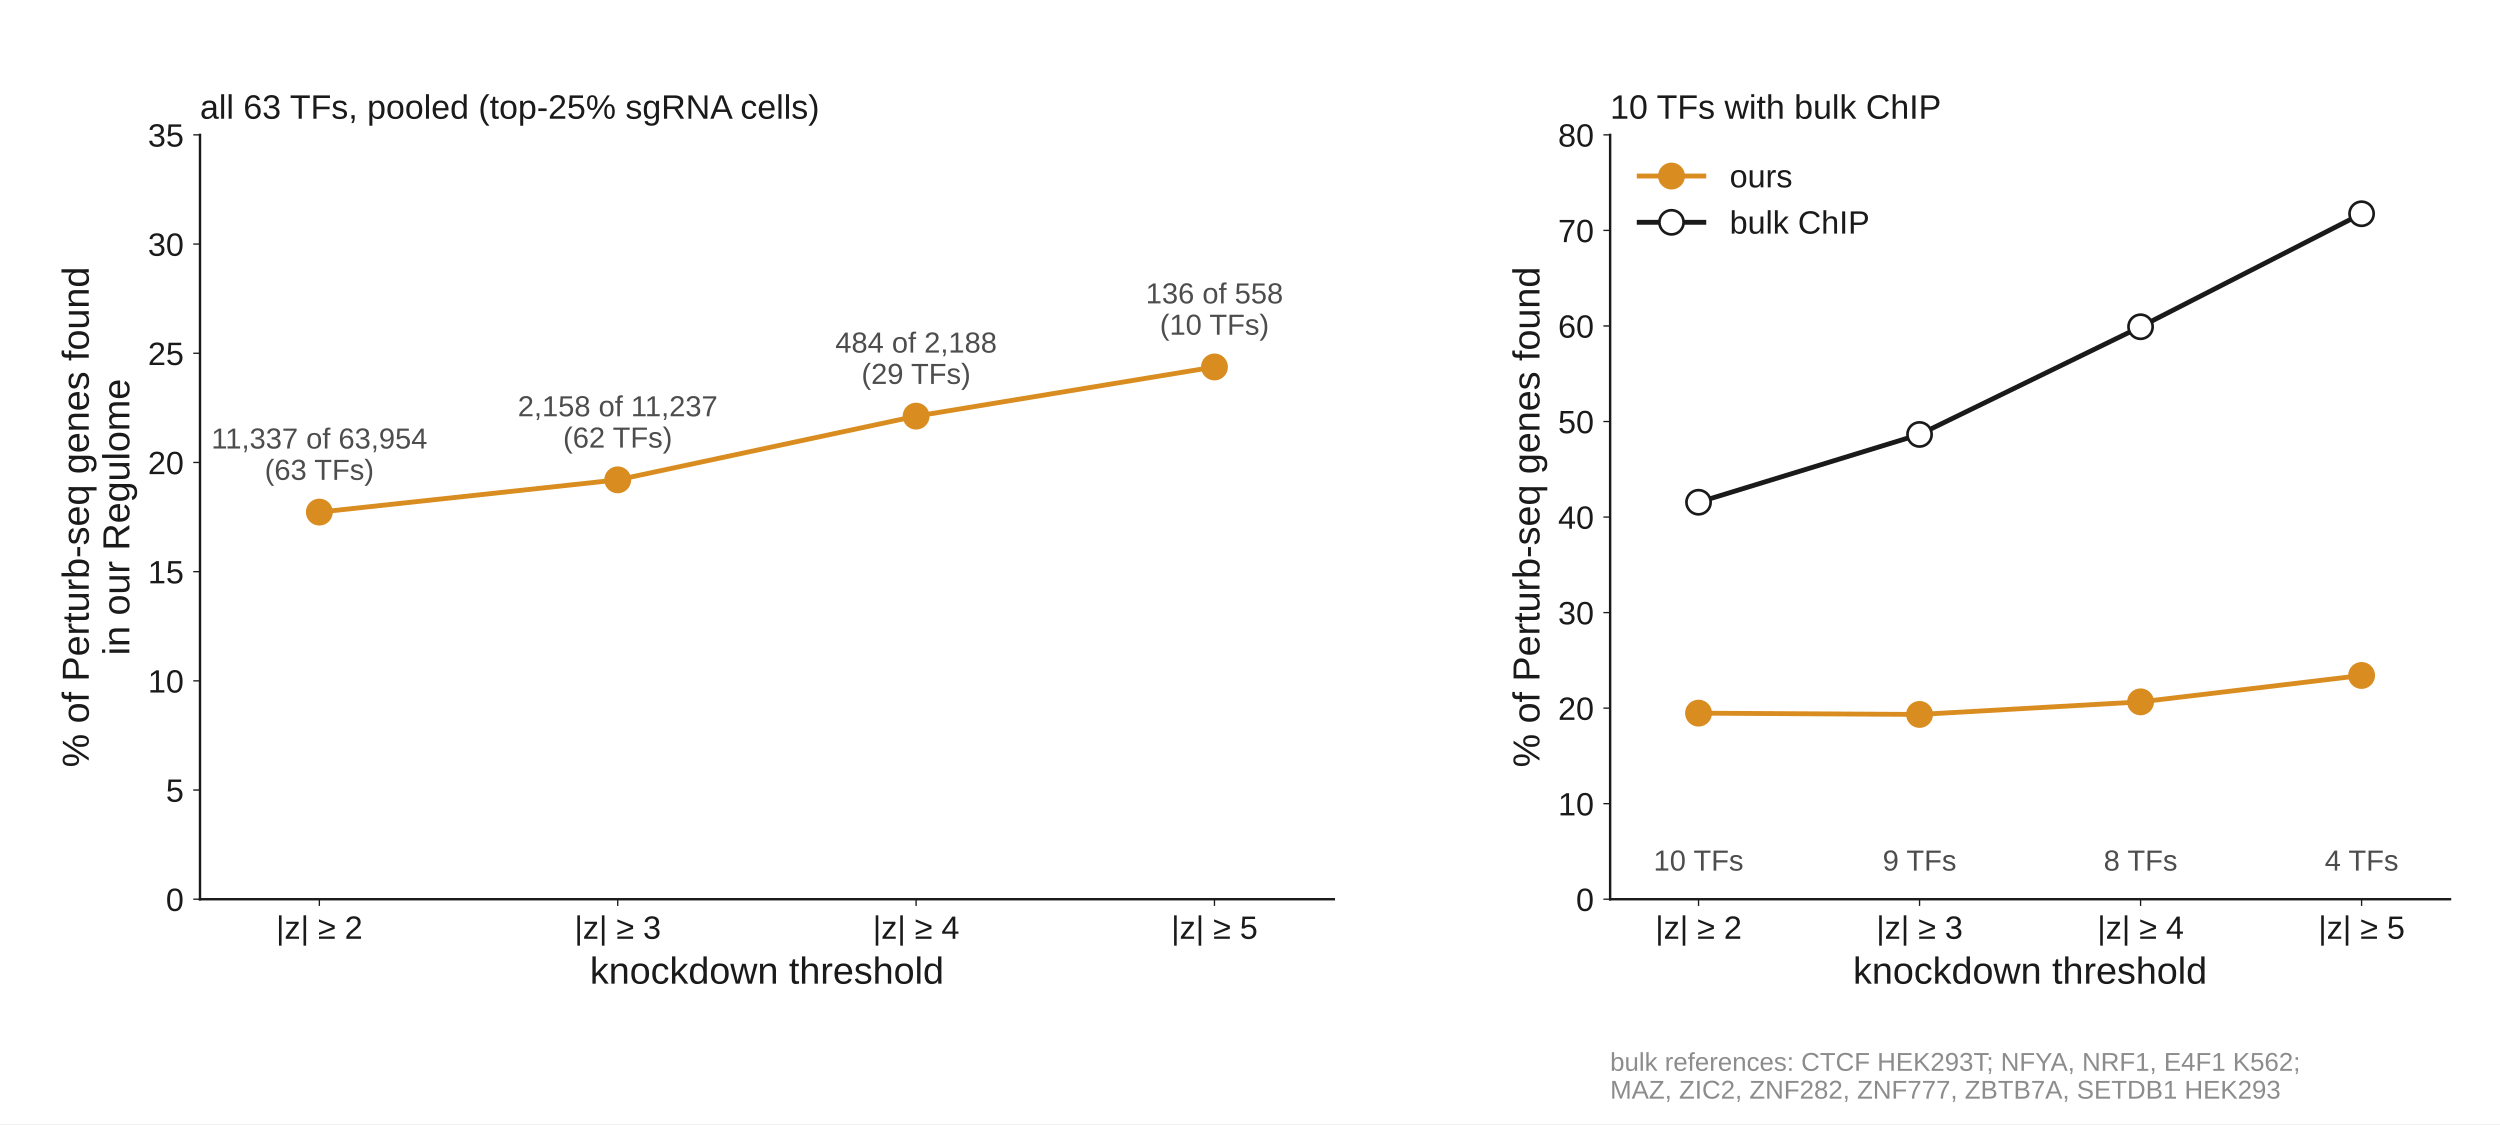
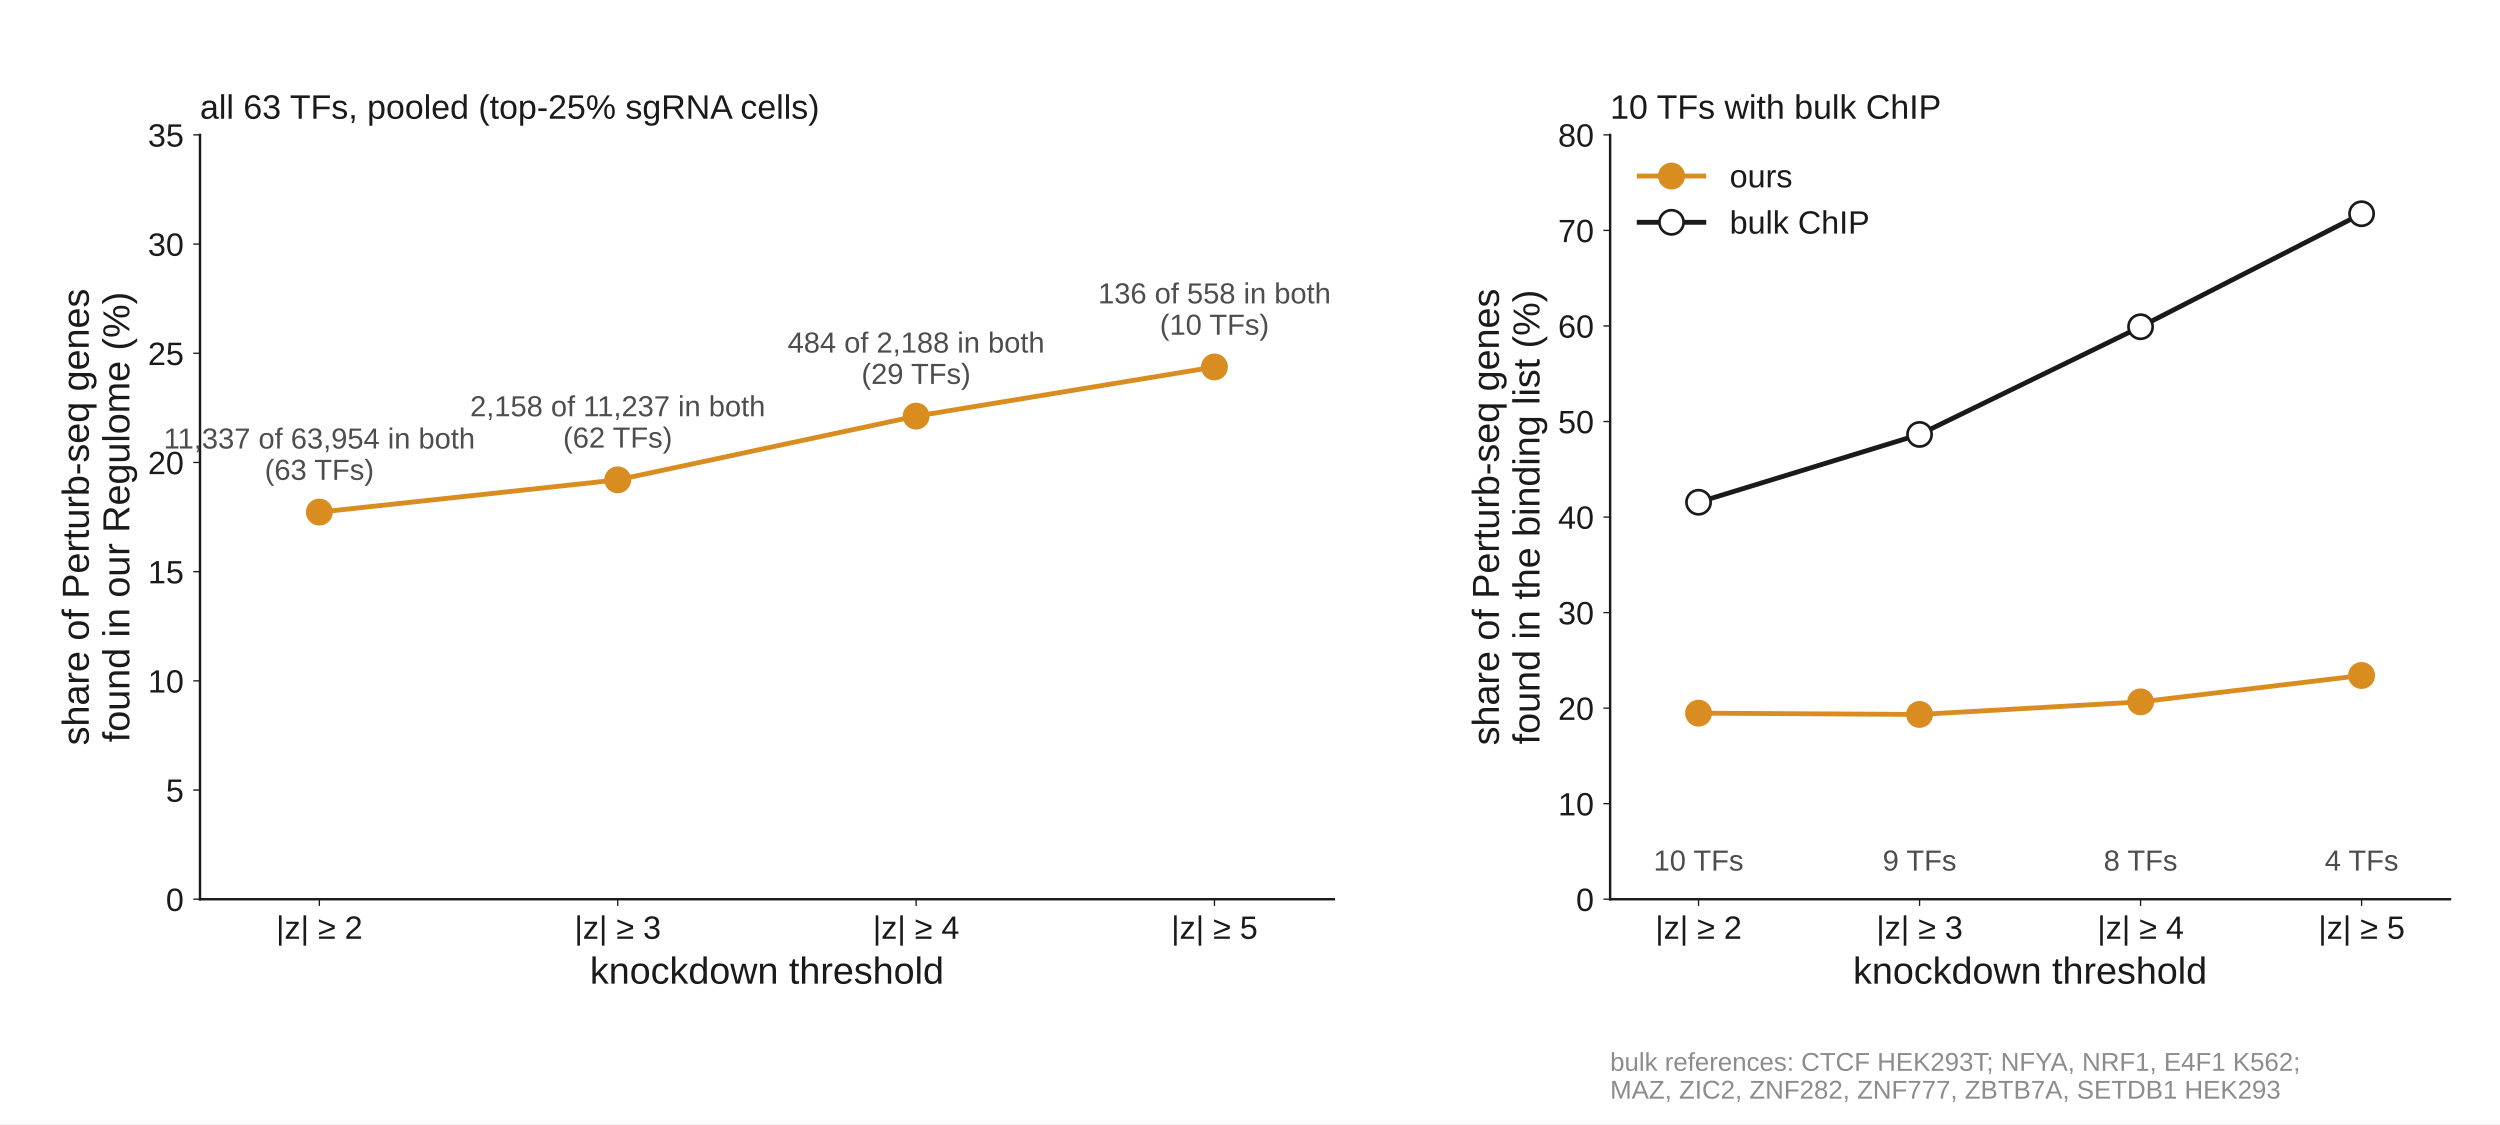
<svg xmlns="http://www.w3.org/2000/svg" xmlns:xlink="http://www.w3.org/1999/xlink" width="928.8pt" height="417.6pt" viewBox="0 0 928.8 417.6" version="1.1">
  <defs>
    <style type="text/css">*{stroke-linejoin: round; stroke-linecap: butt}</style>
  </defs>
  <g id="figure_1">
    <g id="patch_1">
      <path d="M 0 417.6  L 928.8 417.6  L 928.8 0  L 0 0  z " style="fill: #ffffff" />
    </g>
    <g id="axes_1">
      <g id="patch_2">
        <path d="M 74.304 334.08  L 495.54 334.08  L 495.54 50.112  L 74.304 50.112  z " style="fill: #ffffff" />
      </g>
      <g id="matplotlib.axis_1">
        <g id="xtick_1">
          <g id="line2d_1">
            <defs>
-               <path id="md64819a006" d="M 0 0  L 0 2.5  " style="stroke: #1a1a1a; stroke-width: 0.5" />
+               <path id="m5b4eec32c1" d="M 0 0  L 0 2.5  " style="stroke: #1a1a1a; stroke-width: 0.5" />
            </defs>
            <g>
-               <use xlink:href="#md64819a006" x="118.645" y="334.08" style="fill: #1a1a1a; stroke: #1a1a1a; stroke-width: 0.5" />
+               <use xlink:href="#m5b4eec32c1" x="118.645" y="334.08" style="fill: #1a1a1a; stroke: #1a1a1a; stroke-width: 0.5" />
            </g>
          </g>
          <g id="text_1">
            <text style="font-size: 12px; font-family: 'Arial', 'Liberation Sans', 'Helvetica', 'DejaVu Sans', sans-serif; text-anchor: middle; fill: #1a1a1a" x="118.645" y="348.776" transform="rotate(-0 118.6447 348.7763)">|z| ≥ 2</text>
          </g>
        </g>
        <g id="xtick_2">
          <g id="line2d_2">
            <g>
-               <use xlink:href="#md64819a006" x="229.496" y="334.08" style="fill: #1a1a1a; stroke: #1a1a1a; stroke-width: 0.5" />
+               <use xlink:href="#m5b4eec32c1" x="229.496" y="334.08" style="fill: #1a1a1a; stroke: #1a1a1a; stroke-width: 0.5" />
            </g>
          </g>
          <g id="text_2">
            <text style="font-size: 12px; font-family: 'Arial', 'Liberation Sans', 'Helvetica', 'DejaVu Sans', sans-serif; text-anchor: middle; fill: #1a1a1a" x="229.496" y="348.776" transform="rotate(-0 229.4963 348.7763)">|z| ≥ 3</text>
          </g>
        </g>
        <g id="xtick_3">
          <g id="line2d_3">
            <g>
-               <use xlink:href="#md64819a006" x="340.348" y="334.08" style="fill: #1a1a1a; stroke: #1a1a1a; stroke-width: 0.5" />
+               <use xlink:href="#m5b4eec32c1" x="340.348" y="334.08" style="fill: #1a1a1a; stroke: #1a1a1a; stroke-width: 0.5" />
            </g>
          </g>
          <g id="text_3">
            <text style="font-size: 12px; font-family: 'Arial', 'Liberation Sans', 'Helvetica', 'DejaVu Sans', sans-serif; text-anchor: middle; fill: #1a1a1a" x="340.348" y="348.776" transform="rotate(-0 340.348 348.7763)">|z| ≥ 4</text>
          </g>
        </g>
        <g id="xtick_4">
          <g id="line2d_4">
            <g>
-               <use xlink:href="#md64819a006" x="451.2" y="334.08" style="fill: #1a1a1a; stroke: #1a1a1a; stroke-width: 0.5" />
+               <use xlink:href="#m5b4eec32c1" x="451.2" y="334.08" style="fill: #1a1a1a; stroke: #1a1a1a; stroke-width: 0.5" />
            </g>
          </g>
          <g id="text_4">
            <text style="font-size: 12px; font-family: 'Arial', 'Liberation Sans', 'Helvetica', 'DejaVu Sans', sans-serif; text-anchor: middle; fill: #1a1a1a" x="451.2" y="348.776" transform="rotate(-0 451.1996 348.7763)">|z| ≥ 5</text>
          </g>
        </g>
        <g id="text_5">
          <text style="font-size: 14px; font-family: 'Arial', 'Liberation Sans', 'Helvetica', 'DejaVu Sans', sans-serif; text-anchor: middle; fill: #1a1a1a" x="284.922" y="365.464" transform="rotate(-0 284.9221 365.4644)">knockdown threshold</text>
        </g>
      </g>
      <g id="matplotlib.axis_2">
        <g id="ytick_1">
          <g id="line2d_5">
            <defs>
-               <path id="m047a9efec0" d="M 0 0  L -2.5 0  " style="stroke: #1a1a1a; stroke-width: 0.5" />
+               <path id="m574b2006b6" d="M 0 0  L -2.5 0  " style="stroke: #1a1a1a; stroke-width: 0.5" />
            </defs>
            <g>
-               <use xlink:href="#m047a9efec0" x="74.304" y="334.08" style="fill: #1a1a1a; stroke: #1a1a1a; stroke-width: 0.5" />
+               <use xlink:href="#m574b2006b6" x="74.304" y="334.08" style="fill: #1a1a1a; stroke: #1a1a1a; stroke-width: 0.5" />
            </g>
          </g>
          <g id="text_6">
            <text style="font-size: 12px; font-family: 'Arial', 'Liberation Sans', 'Helvetica', 'DejaVu Sans', sans-serif; text-anchor: end; fill: #1a1a1a" x="68.304" y="338.428" transform="rotate(-0 68.304 338.4281)">0</text>
          </g>
        </g>
        <g id="ytick_2">
          <g id="line2d_6">
            <g>
-               <use xlink:href="#m047a9efec0" x="74.304" y="293.513" style="fill: #1a1a1a; stroke: #1a1a1a; stroke-width: 0.5" />
+               <use xlink:href="#m574b2006b6" x="74.304" y="293.513" style="fill: #1a1a1a; stroke: #1a1a1a; stroke-width: 0.5" />
            </g>
          </g>
          <g id="text_7">
            <text style="font-size: 12px; font-family: 'Arial', 'Liberation Sans', 'Helvetica', 'DejaVu Sans', sans-serif; text-anchor: end; fill: #1a1a1a" x="68.304" y="297.861" transform="rotate(-0 68.304 297.8613)">5</text>
          </g>
        </g>
        <g id="ytick_3">
          <g id="line2d_7">
            <g>
-               <use xlink:href="#m047a9efec0" x="74.304" y="252.946" style="fill: #1a1a1a; stroke: #1a1a1a; stroke-width: 0.5" />
+               <use xlink:href="#m574b2006b6" x="74.304" y="252.946" style="fill: #1a1a1a; stroke: #1a1a1a; stroke-width: 0.5" />
            </g>
          </g>
          <g id="text_8">
            <text style="font-size: 12px; font-family: 'Arial', 'Liberation Sans', 'Helvetica', 'DejaVu Sans', sans-serif; text-anchor: end; fill: #1a1a1a" x="68.304" y="257.294" transform="rotate(-0 68.304 257.2944)">10</text>
          </g>
        </g>
        <g id="ytick_4">
          <g id="line2d_8">
            <g>
-               <use xlink:href="#m047a9efec0" x="74.304" y="212.379" style="fill: #1a1a1a; stroke: #1a1a1a; stroke-width: 0.5" />
+               <use xlink:href="#m574b2006b6" x="74.304" y="212.379" style="fill: #1a1a1a; stroke: #1a1a1a; stroke-width: 0.5" />
            </g>
          </g>
          <g id="text_9">
            <text style="font-size: 12px; font-family: 'Arial', 'Liberation Sans', 'Helvetica', 'DejaVu Sans', sans-serif; text-anchor: end; fill: #1a1a1a" x="68.304" y="216.728" transform="rotate(-0 68.304 216.7276)">15</text>
          </g>
        </g>
        <g id="ytick_5">
          <g id="line2d_9">
            <g>
-               <use xlink:href="#m047a9efec0" x="74.304" y="171.813" style="fill: #1a1a1a; stroke: #1a1a1a; stroke-width: 0.5" />
+               <use xlink:href="#m574b2006b6" x="74.304" y="171.813" style="fill: #1a1a1a; stroke: #1a1a1a; stroke-width: 0.5" />
            </g>
          </g>
          <g id="text_10">
            <text style="font-size: 12px; font-family: 'Arial', 'Liberation Sans', 'Helvetica', 'DejaVu Sans', sans-serif; text-anchor: end; fill: #1a1a1a" x="68.304" y="176.161" transform="rotate(-0 68.304 176.1607)">20</text>
          </g>
        </g>
        <g id="ytick_6">
          <g id="line2d_10">
            <g>
-               <use xlink:href="#m047a9efec0" x="74.304" y="131.246" style="fill: #1a1a1a; stroke: #1a1a1a; stroke-width: 0.5" />
+               <use xlink:href="#m574b2006b6" x="74.304" y="131.246" style="fill: #1a1a1a; stroke: #1a1a1a; stroke-width: 0.5" />
            </g>
          </g>
          <g id="text_11">
            <text style="font-size: 12px; font-family: 'Arial', 'Liberation Sans', 'Helvetica', 'DejaVu Sans', sans-serif; text-anchor: end; fill: #1a1a1a" x="68.304" y="135.594" transform="rotate(-0 68.304 135.5938)">25</text>
          </g>
        </g>
        <g id="ytick_7">
          <g id="line2d_11">
            <g>
-               <use xlink:href="#m047a9efec0" x="74.304" y="90.679" style="fill: #1a1a1a; stroke: #1a1a1a; stroke-width: 0.5" />
+               <use xlink:href="#m574b2006b6" x="74.304" y="90.679" style="fill: #1a1a1a; stroke: #1a1a1a; stroke-width: 0.5" />
            </g>
          </g>
          <g id="text_12">
            <text style="font-size: 12px; font-family: 'Arial', 'Liberation Sans', 'Helvetica', 'DejaVu Sans', sans-serif; text-anchor: end; fill: #1a1a1a" x="68.304" y="95.027" transform="rotate(-0 68.304 95.02698)">30</text>
          </g>
        </g>
        <g id="ytick_8">
          <g id="line2d_12">
            <g>
-               <use xlink:href="#m047a9efec0" x="74.304" y="50.112" style="fill: #1a1a1a; stroke: #1a1a1a; stroke-width: 0.5" />
+               <use xlink:href="#m574b2006b6" x="74.304" y="50.112" style="fill: #1a1a1a; stroke: #1a1a1a; stroke-width: 0.5" />
            </g>
          </g>
          <g id="text_13">
            <text style="font-size: 12px; font-family: 'Arial', 'Liberation Sans', 'Helvetica', 'DejaVu Sans', sans-serif; text-anchor: end; fill: #1a1a1a" x="68.304" y="54.46" transform="rotate(-0 68.304 54.46012)">35</text>
          </g>
        </g>
        <g id="text_14">
-           <text style="font-size: 14px; font-family: 'Arial', 'Liberation Sans', 'Helvetica', 'DejaVu Sans', sans-serif; fill: #1a1a1a" transform="translate(32.973 285.0921) rotate(-90)">% of Perturb-seq genes found</text>
-           <text style="font-size: 14px; font-family: 'Arial', 'Liberation Sans', 'Helvetica', 'DejaVu Sans', sans-serif; fill: #1a1a1a" transform="translate(48.05275 243.4541) rotate(-90)">in our Regulome</text>
+           <text style="font-size: 14px; font-family: 'Arial', 'Liberation Sans', 'Helvetica', 'DejaVu Sans', sans-serif; fill: #1a1a1a" transform="translate(32.973 276.9163) rotate(-90)">share of Perturb-seq genes</text>
+           <text style="font-size: 14px; font-family: 'Arial', 'Liberation Sans', 'Helvetica', 'DejaVu Sans', sans-serif; fill: #1a1a1a" transform="translate(48.05275 275.7449) rotate(-90)">found in our Regulome (%)</text>
        </g>
      </g>
      <g id="line2d_13">
-         <path d="M 118.645 190.254  L 229.496 178.271  L 340.348 154.604  L 451.2 136.333  " clip-path="url(#pde0e2342e0)" style="fill: none; stroke: #d98c1f; stroke-width: 1.8; stroke-linecap: square" />
+         <path d="M 118.645 190.254  L 229.496 178.271  L 340.348 154.604  L 451.2 136.333  " clip-path="url(#pf91b23d84a)" style="fill: none; stroke: #d98c1f; stroke-width: 1.8; stroke-linecap: square" />
        <defs>
-           <path id="m64b193e8b6" d="M 0 4.5  C 1.193 4.5 2.338 4.026 3.182 3.182  C 4.026 2.338 4.5 1.193 4.5 0  C 4.5 -1.193 4.026 -2.338 3.182 -3.182  C 2.338 -4.026 1.193 -4.5 0 -4.5  C -1.193 -4.5 -2.338 -4.026 -3.182 -3.182  C -4.026 -2.338 -4.5 -1.193 -4.5 0  C -4.5 1.193 -4.026 2.338 -3.182 3.182  C -2.338 4.026 -1.193 4.5 0 4.5  z " style="stroke: #d98c1f" />
+           <path id="me894e15651" d="M 0 4.5  C 1.193 4.5 2.338 4.026 3.182 3.182  C 4.026 2.338 4.5 1.193 4.5 0  C 4.5 -1.193 4.026 -2.338 3.182 -3.182  C 2.338 -4.026 1.193 -4.5 0 -4.5  C -1.193 -4.5 -2.338 -4.026 -3.182 -3.182  C -4.026 -2.338 -4.5 -1.193 -4.5 0  C -4.5 1.193 -4.026 2.338 -3.182 3.182  C -2.338 4.026 -1.193 4.5 0 4.5  z " style="stroke: #d98c1f" />
        </defs>
-         <g clip-path="url(#pde0e2342e0)">
-           <use xlink:href="#m64b193e8b6" x="118.645" y="190.254" style="fill: #d98c1f; stroke: #d98c1f" />
-           <use xlink:href="#m64b193e8b6" x="229.496" y="178.271" style="fill: #d98c1f; stroke: #d98c1f" />
-           <use xlink:href="#m64b193e8b6" x="340.348" y="154.604" style="fill: #d98c1f; stroke: #d98c1f" />
-           <use xlink:href="#m64b193e8b6" x="451.2" y="136.333" style="fill: #d98c1f; stroke: #d98c1f" />
+         <g clip-path="url(#pf91b23d84a)">
+           <use xlink:href="#me894e15651" x="118.645" y="190.254" style="fill: #d98c1f; stroke: #d98c1f" />
+           <use xlink:href="#me894e15651" x="229.496" y="178.271" style="fill: #d98c1f; stroke: #d98c1f" />
+           <use xlink:href="#me894e15651" x="340.348" y="154.604" style="fill: #d98c1f; stroke: #d98c1f" />
+           <use xlink:href="#me894e15651" x="451.2" y="136.333" style="fill: #d98c1f; stroke: #d98c1f" />
        </g>
      </g>
      <g id="patch_3">
        <path d="M 74.304 334.08  L 74.304 50.112  " style="fill: none; stroke: #1a1a1a; stroke-width: 0.9; stroke-linejoin: miter; stroke-linecap: square" />
      </g>
      <g id="patch_4">
        <path d="M 74.304 334.08  L 495.54 334.08  " style="fill: none; stroke: #1a1a1a; stroke-width: 0.9; stroke-linejoin: miter; stroke-linecap: square" />
      </g>
      <g id="text_15">
-         <text style="font-size: 10.8px; font-family: 'Arial', 'Liberation Sans', 'Helvetica', 'DejaVu Sans', sans-serif; fill: #4d4d4d" transform="translate(78.51001 166.6443)">11,337 of 63,954</text>
+         <text style="font-size: 10.8px; font-family: 'Arial', 'Liberation Sans', 'Helvetica', 'DejaVu Sans', sans-serif; fill: #4d4d4d" transform="translate(60.79801 166.6443)">11,337 of 63,954 in both</text>
        <text style="font-size: 10.8px; font-family: 'Arial', 'Liberation Sans', 'Helvetica', 'DejaVu Sans', sans-serif; fill: #4d4d4d" transform="translate(98.34066 178.2772)">(63 TFs)</text>
      </g>
      <g id="text_16">
-         <text style="font-size: 10.8px; font-family: 'Arial', 'Liberation Sans', 'Helvetica', 'DejaVu Sans', sans-serif; fill: #4d4d4d" transform="translate(192.3646 154.6608)">2,158 of 11,237</text>
+         <text style="font-size: 10.8px; font-family: 'Arial', 'Liberation Sans', 'Helvetica', 'DejaVu Sans', sans-serif; fill: #4d4d4d" transform="translate(174.6526 154.6608)">2,158 of 11,237 in both</text>
        <text style="font-size: 10.8px; font-family: 'Arial', 'Liberation Sans', 'Helvetica', 'DejaVu Sans', sans-serif; fill: #4d4d4d" transform="translate(209.1923 166.2938)">(62 TFs)</text>
      </g>
      <g id="text_17">
-         <text style="font-size: 10.8px; font-family: 'Arial', 'Liberation Sans', 'Helvetica', 'DejaVu Sans', sans-serif; fill: #4d4d4d" transform="translate(310.324 130.9941)">484 of 2,188</text>
+         <text style="font-size: 10.8px; font-family: 'Arial', 'Liberation Sans', 'Helvetica', 'DejaVu Sans', sans-serif; fill: #4d4d4d" transform="translate(292.612 130.9941)">484 of 2,188 in both</text>
        <text style="font-size: 10.8px; font-family: 'Arial', 'Liberation Sans', 'Helvetica', 'DejaVu Sans', sans-serif; fill: #4d4d4d" transform="translate(320.044 142.6271)">(29 TFs)</text>
      </g>
      <g id="text_18">
-         <text style="font-size: 10.8px; font-family: 'Arial', 'Liberation Sans', 'Helvetica', 'DejaVu Sans', sans-serif; fill: #4d4d4d" transform="translate(425.6787 112.7228)">136 of 558</text>
+         <text style="font-size: 10.8px; font-family: 'Arial', 'Liberation Sans', 'Helvetica', 'DejaVu Sans', sans-serif; fill: #4d4d4d" transform="translate(407.9667 112.7228)">136 of 558 in both</text>
        <text style="font-size: 10.8px; font-family: 'Arial', 'Liberation Sans', 'Helvetica', 'DejaVu Sans', sans-serif; fill: #4d4d4d" transform="translate(430.8956 124.3558)">(10 TFs)</text>
      </g>
      <g id="text_19">
        <text style="font-size: 12.6px; font-family: 'Arial', 'Liberation Sans', 'Helvetica', 'DejaVu Sans', sans-serif; text-anchor: start; fill: #1a1a1a" x="74.304" y="44.112" transform="rotate(-0 74.304 44.112)">all 63 TFs, pooled (top-25% sgRNA cells)</text>
      </g>
    </g>
    <g id="axes_2">
      <g id="patch_5">
        <path d="M 598.197 334.08  L 910.224 334.08  L 910.224 50.112  L 598.197 50.112  z " style="fill: #ffffff" />
      </g>
      <g id="matplotlib.axis_3">
        <g id="xtick_5">
          <g id="line2d_14">
            <g>
-               <use xlink:href="#md64819a006" x="631.042" y="334.08" style="fill: #1a1a1a; stroke: #1a1a1a; stroke-width: 0.5" />
+               <use xlink:href="#m5b4eec32c1" x="631.042" y="334.08" style="fill: #1a1a1a; stroke: #1a1a1a; stroke-width: 0.5" />
            </g>
          </g>
          <g id="text_20">
            <text style="font-size: 12px; font-family: 'Arial', 'Liberation Sans', 'Helvetica', 'DejaVu Sans', sans-serif; text-anchor: middle; fill: #1a1a1a" x="631.042" y="348.776" transform="rotate(-0 631.0421 348.7763)">|z| ≥ 2</text>
          </g>
        </g>
        <g id="xtick_6">
          <g id="line2d_15">
            <g>
-               <use xlink:href="#md64819a006" x="713.154" y="334.08" style="fill: #1a1a1a; stroke: #1a1a1a; stroke-width: 0.5" />
+               <use xlink:href="#m5b4eec32c1" x="713.154" y="334.08" style="fill: #1a1a1a; stroke: #1a1a1a; stroke-width: 0.5" />
            </g>
          </g>
          <g id="text_21">
            <text style="font-size: 12px; font-family: 'Arial', 'Liberation Sans', 'Helvetica', 'DejaVu Sans', sans-serif; text-anchor: middle; fill: #1a1a1a" x="713.154" y="348.776" transform="rotate(-0 713.1544 348.7763)">|z| ≥ 3</text>
          </g>
        </g>
        <g id="xtick_7">
          <g id="line2d_16">
            <g>
-               <use xlink:href="#md64819a006" x="795.267" y="334.08" style="fill: #1a1a1a; stroke: #1a1a1a; stroke-width: 0.5" />
+               <use xlink:href="#m5b4eec32c1" x="795.267" y="334.08" style="fill: #1a1a1a; stroke: #1a1a1a; stroke-width: 0.5" />
            </g>
          </g>
          <g id="text_22">
            <text style="font-size: 12px; font-family: 'Arial', 'Liberation Sans', 'Helvetica', 'DejaVu Sans', sans-serif; text-anchor: middle; fill: #1a1a1a" x="795.267" y="348.776" transform="rotate(-0 795.2667 348.7763)">|z| ≥ 4</text>
          </g>
        </g>
        <g id="xtick_8">
          <g id="line2d_17">
            <g>
-               <use xlink:href="#md64819a006" x="877.379" y="334.08" style="fill: #1a1a1a; stroke: #1a1a1a; stroke-width: 0.5" />
+               <use xlink:href="#m5b4eec32c1" x="877.379" y="334.08" style="fill: #1a1a1a; stroke: #1a1a1a; stroke-width: 0.5" />
            </g>
          </g>
          <g id="text_23">
            <text style="font-size: 12px; font-family: 'Arial', 'Liberation Sans', 'Helvetica', 'DejaVu Sans', sans-serif; text-anchor: middle; fill: #1a1a1a" x="877.379" y="348.776" transform="rotate(-0 877.3791 348.7763)">|z| ≥ 5</text>
          </g>
        </g>
        <g id="text_24">
          <text style="font-size: 14px; font-family: 'Arial', 'Liberation Sans', 'Helvetica', 'DejaVu Sans', sans-serif; text-anchor: middle; fill: #1a1a1a" x="754.211" y="365.464" transform="rotate(-0 754.2106 365.4644)">knockdown threshold</text>
        </g>
      </g>
      <g id="matplotlib.axis_4">
        <g id="ytick_9">
          <g id="line2d_18">
            <g>
-               <use xlink:href="#m047a9efec0" x="598.197" y="334.08" style="fill: #1a1a1a; stroke: #1a1a1a; stroke-width: 0.5" />
+               <use xlink:href="#m574b2006b6" x="598.197" y="334.08" style="fill: #1a1a1a; stroke: #1a1a1a; stroke-width: 0.5" />
            </g>
          </g>
          <g id="text_25">
            <text style="font-size: 12px; font-family: 'Arial', 'Liberation Sans', 'Helvetica', 'DejaVu Sans', sans-serif; text-anchor: end; fill: #1a1a1a" x="592.197" y="338.428" transform="rotate(-0 592.1971 338.4281)">0</text>
          </g>
        </g>
        <g id="ytick_10">
          <g id="line2d_19">
            <g>
-               <use xlink:href="#m047a9efec0" x="598.197" y="298.584" style="fill: #1a1a1a; stroke: #1a1a1a; stroke-width: 0.5" />
+               <use xlink:href="#m574b2006b6" x="598.197" y="298.584" style="fill: #1a1a1a; stroke: #1a1a1a; stroke-width: 0.5" />
            </g>
          </g>
          <g id="text_26">
            <text style="font-size: 12px; font-family: 'Arial', 'Liberation Sans', 'Helvetica', 'DejaVu Sans', sans-serif; text-anchor: end; fill: #1a1a1a" x="592.197" y="302.932" transform="rotate(-0 592.1971 302.9321)">10</text>
          </g>
        </g>
        <g id="ytick_11">
          <g id="line2d_20">
            <g>
-               <use xlink:href="#m047a9efec0" x="598.197" y="263.088" style="fill: #1a1a1a; stroke: #1a1a1a; stroke-width: 0.5" />
+               <use xlink:href="#m574b2006b6" x="598.197" y="263.088" style="fill: #1a1a1a; stroke: #1a1a1a; stroke-width: 0.5" />
            </g>
          </g>
          <g id="text_27">
            <text style="font-size: 12px; font-family: 'Arial', 'Liberation Sans', 'Helvetica', 'DejaVu Sans', sans-serif; text-anchor: end; fill: #1a1a1a" x="592.197" y="267.436" transform="rotate(-0 592.1971 267.4361)">20</text>
          </g>
        </g>
        <g id="ytick_12">
          <g id="line2d_21">
            <g>
-               <use xlink:href="#m047a9efec0" x="598.197" y="227.592" style="fill: #1a1a1a; stroke: #1a1a1a; stroke-width: 0.5" />
+               <use xlink:href="#m574b2006b6" x="598.197" y="227.592" style="fill: #1a1a1a; stroke: #1a1a1a; stroke-width: 0.5" />
            </g>
          </g>
          <g id="text_28">
            <text style="font-size: 12px; font-family: 'Arial', 'Liberation Sans', 'Helvetica', 'DejaVu Sans', sans-serif; text-anchor: end; fill: #1a1a1a" x="592.197" y="231.94" transform="rotate(-0 592.1971 231.9401)">30</text>
          </g>
        </g>
        <g id="ytick_13">
          <g id="line2d_22">
            <g>
-               <use xlink:href="#m047a9efec0" x="598.197" y="192.096" style="fill: #1a1a1a; stroke: #1a1a1a; stroke-width: 0.5" />
+               <use xlink:href="#m574b2006b6" x="598.197" y="192.096" style="fill: #1a1a1a; stroke: #1a1a1a; stroke-width: 0.5" />
            </g>
          </g>
          <g id="text_29">
            <text style="font-size: 12px; font-family: 'Arial', 'Liberation Sans', 'Helvetica', 'DejaVu Sans', sans-serif; text-anchor: end; fill: #1a1a1a" x="592.197" y="196.444" transform="rotate(-0 592.1971 196.4441)">40</text>
          </g>
        </g>
        <g id="ytick_14">
          <g id="line2d_23">
            <g>
-               <use xlink:href="#m047a9efec0" x="598.197" y="156.6" style="fill: #1a1a1a; stroke: #1a1a1a; stroke-width: 0.5" />
+               <use xlink:href="#m574b2006b6" x="598.197" y="156.6" style="fill: #1a1a1a; stroke: #1a1a1a; stroke-width: 0.5" />
            </g>
          </g>
          <g id="text_30">
            <text style="font-size: 12px; font-family: 'Arial', 'Liberation Sans', 'Helvetica', 'DejaVu Sans', sans-serif; text-anchor: end; fill: #1a1a1a" x="592.197" y="160.948" transform="rotate(-0 592.1971 160.9481)">50</text>
          </g>
        </g>
        <g id="ytick_15">
          <g id="line2d_24">
            <g>
-               <use xlink:href="#m047a9efec0" x="598.197" y="121.104" style="fill: #1a1a1a; stroke: #1a1a1a; stroke-width: 0.5" />
+               <use xlink:href="#m574b2006b6" x="598.197" y="121.104" style="fill: #1a1a1a; stroke: #1a1a1a; stroke-width: 0.5" />
            </g>
          </g>
          <g id="text_31">
            <text style="font-size: 12px; font-family: 'Arial', 'Liberation Sans', 'Helvetica', 'DejaVu Sans', sans-serif; text-anchor: end; fill: #1a1a1a" x="592.197" y="125.452" transform="rotate(-0 592.1971 125.4521)">60</text>
          </g>
        </g>
        <g id="ytick_16">
          <g id="line2d_25">
            <g>
-               <use xlink:href="#m047a9efec0" x="598.197" y="85.608" style="fill: #1a1a1a; stroke: #1a1a1a; stroke-width: 0.5" />
+               <use xlink:href="#m574b2006b6" x="598.197" y="85.608" style="fill: #1a1a1a; stroke: #1a1a1a; stroke-width: 0.5" />
            </g>
          </g>
          <g id="text_32">
            <text style="font-size: 12px; font-family: 'Arial', 'Liberation Sans', 'Helvetica', 'DejaVu Sans', sans-serif; text-anchor: end; fill: #1a1a1a" x="592.197" y="89.956" transform="rotate(-0 592.1971 89.95613)">70</text>
          </g>
        </g>
        <g id="ytick_17">
          <g id="line2d_26">
            <g>
-               <use xlink:href="#m047a9efec0" x="598.197" y="50.112" style="fill: #1a1a1a; stroke: #1a1a1a; stroke-width: 0.5" />
+               <use xlink:href="#m574b2006b6" x="598.197" y="50.112" style="fill: #1a1a1a; stroke: #1a1a1a; stroke-width: 0.5" />
            </g>
          </g>
          <g id="text_33">
            <text style="font-size: 12px; font-family: 'Arial', 'Liberation Sans', 'Helvetica', 'DejaVu Sans', sans-serif; text-anchor: end; fill: #1a1a1a" x="592.197" y="54.46" transform="rotate(-0 592.1971 54.46012)">80</text>
          </g>
        </g>
        <g id="text_34">
-           <text style="font-size: 14px; font-family: 'Arial', 'Liberation Sans', 'Helvetica', 'DejaVu Sans', sans-serif; text-anchor: middle; fill: #1a1a1a" x="571.946" y="192.096" transform="rotate(-90 571.9459 192.096)">% of Perturb-seq genes found</text>
+           <text style="font-size: 14px; font-family: 'Arial', 'Liberation Sans', 'Helvetica', 'DejaVu Sans', sans-serif; fill: #1a1a1a" transform="translate(556.8661 276.9163) rotate(-90)">share of Perturb-seq genes</text>
+           <text style="font-size: 14px; font-family: 'Arial', 'Liberation Sans', 'Helvetica', 'DejaVu Sans', sans-serif; fill: #1a1a1a" transform="translate(571.9459 276.528) rotate(-90)">found in the binding list (%)</text>
        </g>
      </g>
      <g id="line2d_27">
-         <path d="M 631.042 264.948  L 713.154 265.431  L 795.267 260.756  L 877.379 250.948  " clip-path="url(#pf604ff765e)" style="fill: none; stroke: #d98c1f; stroke-width: 1.8; stroke-linecap: square" />
-         <g clip-path="url(#pf604ff765e)">
-           <use xlink:href="#m64b193e8b6" x="631.042" y="264.948" style="fill: #d98c1f; stroke: #d98c1f" />
-           <use xlink:href="#m64b193e8b6" x="713.154" y="265.431" style="fill: #d98c1f; stroke: #d98c1f" />
-           <use xlink:href="#m64b193e8b6" x="795.267" y="260.756" style="fill: #d98c1f; stroke: #d98c1f" />
-           <use xlink:href="#m64b193e8b6" x="877.379" y="250.948" style="fill: #d98c1f; stroke: #d98c1f" />
+         <path d="M 631.042 264.948  L 713.154 265.431  L 795.267 260.756  L 877.379 250.948  " clip-path="url(#p3ea59ef775)" style="fill: none; stroke: #d98c1f; stroke-width: 1.8; stroke-linecap: square" />
+         <g clip-path="url(#p3ea59ef775)">
+           <use xlink:href="#me894e15651" x="631.042" y="264.948" style="fill: #d98c1f; stroke: #d98c1f" />
+           <use xlink:href="#me894e15651" x="713.154" y="265.431" style="fill: #d98c1f; stroke: #d98c1f" />
+           <use xlink:href="#me894e15651" x="795.267" y="260.756" style="fill: #d98c1f; stroke: #d98c1f" />
+           <use xlink:href="#me894e15651" x="877.379" y="250.948" style="fill: #d98c1f; stroke: #d98c1f" />
        </g>
      </g>
      <g id="line2d_28">
-         <path d="M 631.042 186.594  L 713.154 161.406  L 795.267 121.395  L 877.379 79.407  " clip-path="url(#pf604ff765e)" style="fill: none; stroke: #1a1a1a; stroke-width: 1.8; stroke-linecap: square" />
+         <path d="M 631.042 186.594  L 713.154 161.406  L 795.267 121.395  L 877.379 79.407  " clip-path="url(#p3ea59ef775)" style="fill: none; stroke: #1a1a1a; stroke-width: 1.8; stroke-linecap: square" />
        <defs>
-           <path id="m168716aee9" d="M 0 4.5  C 1.193 4.5 2.338 4.026 3.182 3.182  C 4.026 2.338 4.5 1.193 4.5 0  C 4.5 -1.193 4.026 -2.338 3.182 -3.182  C 2.338 -4.026 1.193 -4.5 0 -4.5  C -1.193 -4.5 -2.338 -4.026 -3.182 -3.182  C -4.026 -2.338 -4.5 -1.193 -4.5 0  C -4.5 1.193 -4.026 2.338 -3.182 3.182  C -2.338 4.026 -1.193 4.5 0 4.5  z " style="stroke: #1a1a1a" />
+           <path id="mfd25de74fd" d="M 0 4.5  C 1.193 4.5 2.338 4.026 3.182 3.182  C 4.026 2.338 4.5 1.193 4.5 0  C 4.5 -1.193 4.026 -2.338 3.182 -3.182  C 2.338 -4.026 1.193 -4.5 0 -4.5  C -1.193 -4.5 -2.338 -4.026 -3.182 -3.182  C -4.026 -2.338 -4.5 -1.193 -4.5 0  C -4.5 1.193 -4.026 2.338 -3.182 3.182  C -2.338 4.026 -1.193 4.5 0 4.5  z " style="stroke: #1a1a1a" />
        </defs>
-         <g clip-path="url(#pf604ff765e)">
-           <use xlink:href="#m168716aee9" x="631.042" y="186.594" style="fill: #ffffff; stroke: #1a1a1a" />
-           <use xlink:href="#m168716aee9" x="713.154" y="161.406" style="fill: #ffffff; stroke: #1a1a1a" />
-           <use xlink:href="#m168716aee9" x="795.267" y="121.395" style="fill: #ffffff; stroke: #1a1a1a" />
-           <use xlink:href="#m168716aee9" x="877.379" y="79.407" style="fill: #ffffff; stroke: #1a1a1a" />
+         <g clip-path="url(#p3ea59ef775)">
+           <use xlink:href="#mfd25de74fd" x="631.042" y="186.594" style="fill: #ffffff; stroke: #1a1a1a" />
+           <use xlink:href="#mfd25de74fd" x="713.154" y="161.406" style="fill: #ffffff; stroke: #1a1a1a" />
+           <use xlink:href="#mfd25de74fd" x="795.267" y="121.395" style="fill: #ffffff; stroke: #1a1a1a" />
+           <use xlink:href="#mfd25de74fd" x="877.379" y="79.407" style="fill: #ffffff; stroke: #1a1a1a" />
        </g>
      </g>
      <g id="patch_6">
        <path d="M 598.197 334.08  L 598.197 50.112  " style="fill: none; stroke: #1a1a1a; stroke-width: 0.9; stroke-linejoin: miter; stroke-linecap: square" />
      </g>
      <g id="patch_7">
        <path d="M 598.197 334.08  L 910.224 334.08  " style="fill: none; stroke: #1a1a1a; stroke-width: 0.9; stroke-linejoin: miter; stroke-linecap: square" />
      </g>
      <g id="text_35">
        <text style="font-size: 10.8px; font-family: 'Arial', 'Liberation Sans', 'Helvetica', 'DejaVu Sans', sans-serif; text-anchor: middle; fill: #4d4d4d" x="631.042" y="323.431" transform="rotate(-0 631.0421 323.4312)">10 TFs</text>
      </g>
      <g id="text_36">
        <text style="font-size: 10.8px; font-family: 'Arial', 'Liberation Sans', 'Helvetica', 'DejaVu Sans', sans-serif; text-anchor: middle; fill: #4d4d4d" x="713.154" y="323.431" transform="rotate(-0 713.1544 323.4312)">9 TFs</text>
      </g>
      <g id="text_37">
        <text style="font-size: 10.8px; font-family: 'Arial', 'Liberation Sans', 'Helvetica', 'DejaVu Sans', sans-serif; text-anchor: middle; fill: #4d4d4d" x="795.267" y="323.431" transform="rotate(-0 795.2667 323.4312)">8 TFs</text>
      </g>
      <g id="text_38">
        <text style="font-size: 10.8px; font-family: 'Arial', 'Liberation Sans', 'Helvetica', 'DejaVu Sans', sans-serif; text-anchor: middle; fill: #4d4d4d" x="877.379" y="323.431" transform="rotate(-0 877.3791 323.4312)">4 TFs</text>
      </g>
      <g id="text_39">
        <text style="font-size: 9.6px; font-family: 'Arial', 'Liberation Sans', 'Helvetica', 'DejaVu Sans', sans-serif; fill: #8c8c8c" transform="translate(598.1971 397.8306)">bulk references: CTCF HEK293T; NFYA, NRF1, E4F1 K562;</text>
        <text style="font-size: 9.6px; font-family: 'Arial', 'Liberation Sans', 'Helvetica', 'DejaVu Sans', sans-serif; fill: #8c8c8c" transform="translate(598.1971 408.171)">MAZ, ZIC2, ZNF282, ZNF777, ZBTB7A, SETDB1 HEK293</text>
      </g>
      <g id="text_40">
        <text style="font-size: 12.6px; font-family: 'Arial', 'Liberation Sans', 'Helvetica', 'DejaVu Sans', sans-serif; text-anchor: start; fill: #1a1a1a" x="598.197" y="44.112" transform="rotate(-0 598.1971 44.112)">10 TFs with bulk ChIP</text>
      </g>
      <g id="legend_1">
        <g id="line2d_29">
          <path d="M 608.997 65.408  L 620.997 65.408  L 632.997 65.408  " style="fill: none; stroke: #d98c1f; stroke-width: 1.8; stroke-linecap: square" />
          <g>
-             <use xlink:href="#m64b193e8b6" x="620.997" y="65.408" style="fill: #d98c1f; stroke: #d98c1f" />
+             <use xlink:href="#me894e15651" x="620.997" y="65.408" style="fill: #d98c1f; stroke: #d98c1f" />
          </g>
        </g>
        <g id="text_41">
          <text style="font-size: 12px; font-family: 'Arial', 'Liberation Sans', 'Helvetica', 'DejaVu Sans', sans-serif; text-anchor: start; fill: #1a1a1a" x="642.597" y="69.608" transform="rotate(-0 642.5971 69.60825)">ours</text>
        </g>
        <g id="line2d_30">
          <path d="M 608.997 82.594  L 620.997 82.594  L 632.997 82.594  " style="fill: none; stroke: #1a1a1a; stroke-width: 1.8; stroke-linecap: square" />
          <g>
-             <use xlink:href="#m168716aee9" x="620.997" y="82.594" style="fill: #ffffff; stroke: #1a1a1a" />
+             <use xlink:href="#mfd25de74fd" x="620.997" y="82.594" style="fill: #ffffff; stroke: #1a1a1a" />
          </g>
        </g>
        <g id="text_42">
          <text style="font-size: 12px; font-family: 'Arial', 'Liberation Sans', 'Helvetica', 'DejaVu Sans', sans-serif; text-anchor: start; fill: #1a1a1a" x="642.597" y="86.794" transform="rotate(-0 642.5971 86.7945)">bulk ChIP</text>
        </g>
      </g>
    </g>
  </g>
  <defs>
-     <clipPath id="pde0e2342e0">
+     <clipPath id="pf91b23d84a">
      <rect x="74.304" y="50.112" width="421.236" height="283.968" />
    </clipPath>
-     <clipPath id="pf604ff765e">
+     <clipPath id="p3ea59ef775">
      <rect x="598.197" y="50.112" width="312.027" height="283.968" />
    </clipPath>
  </defs>
</svg>
